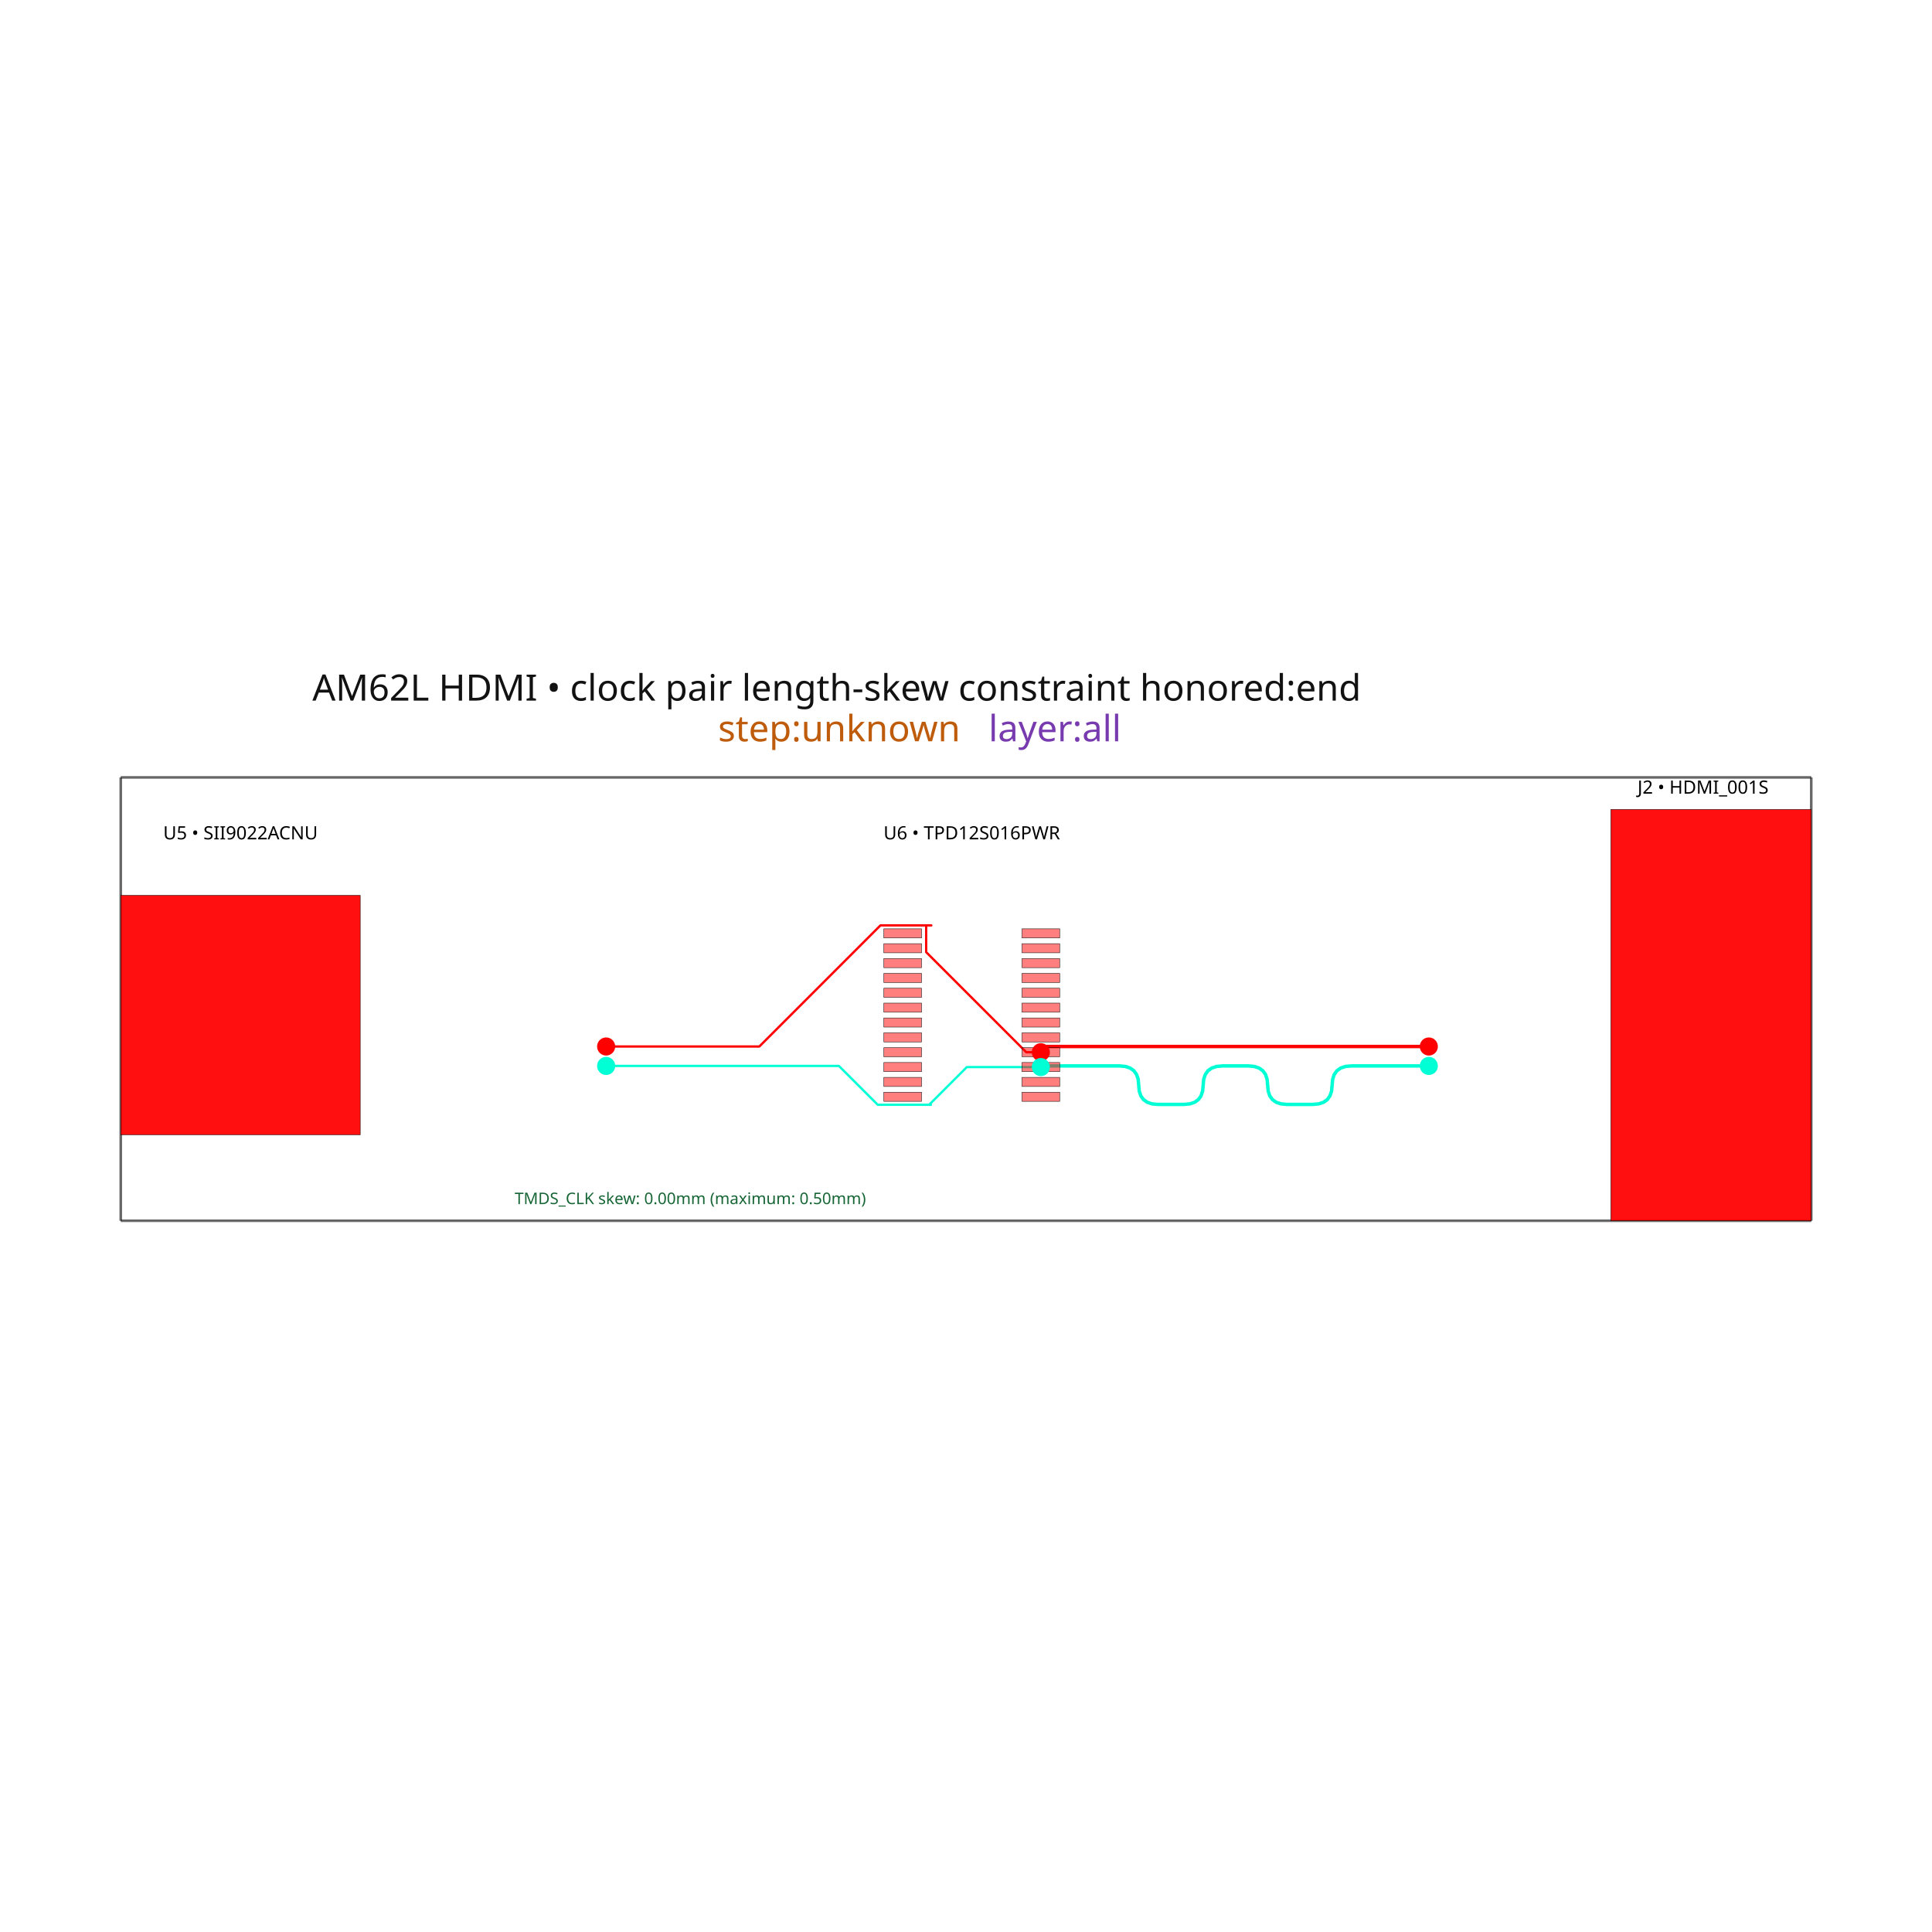
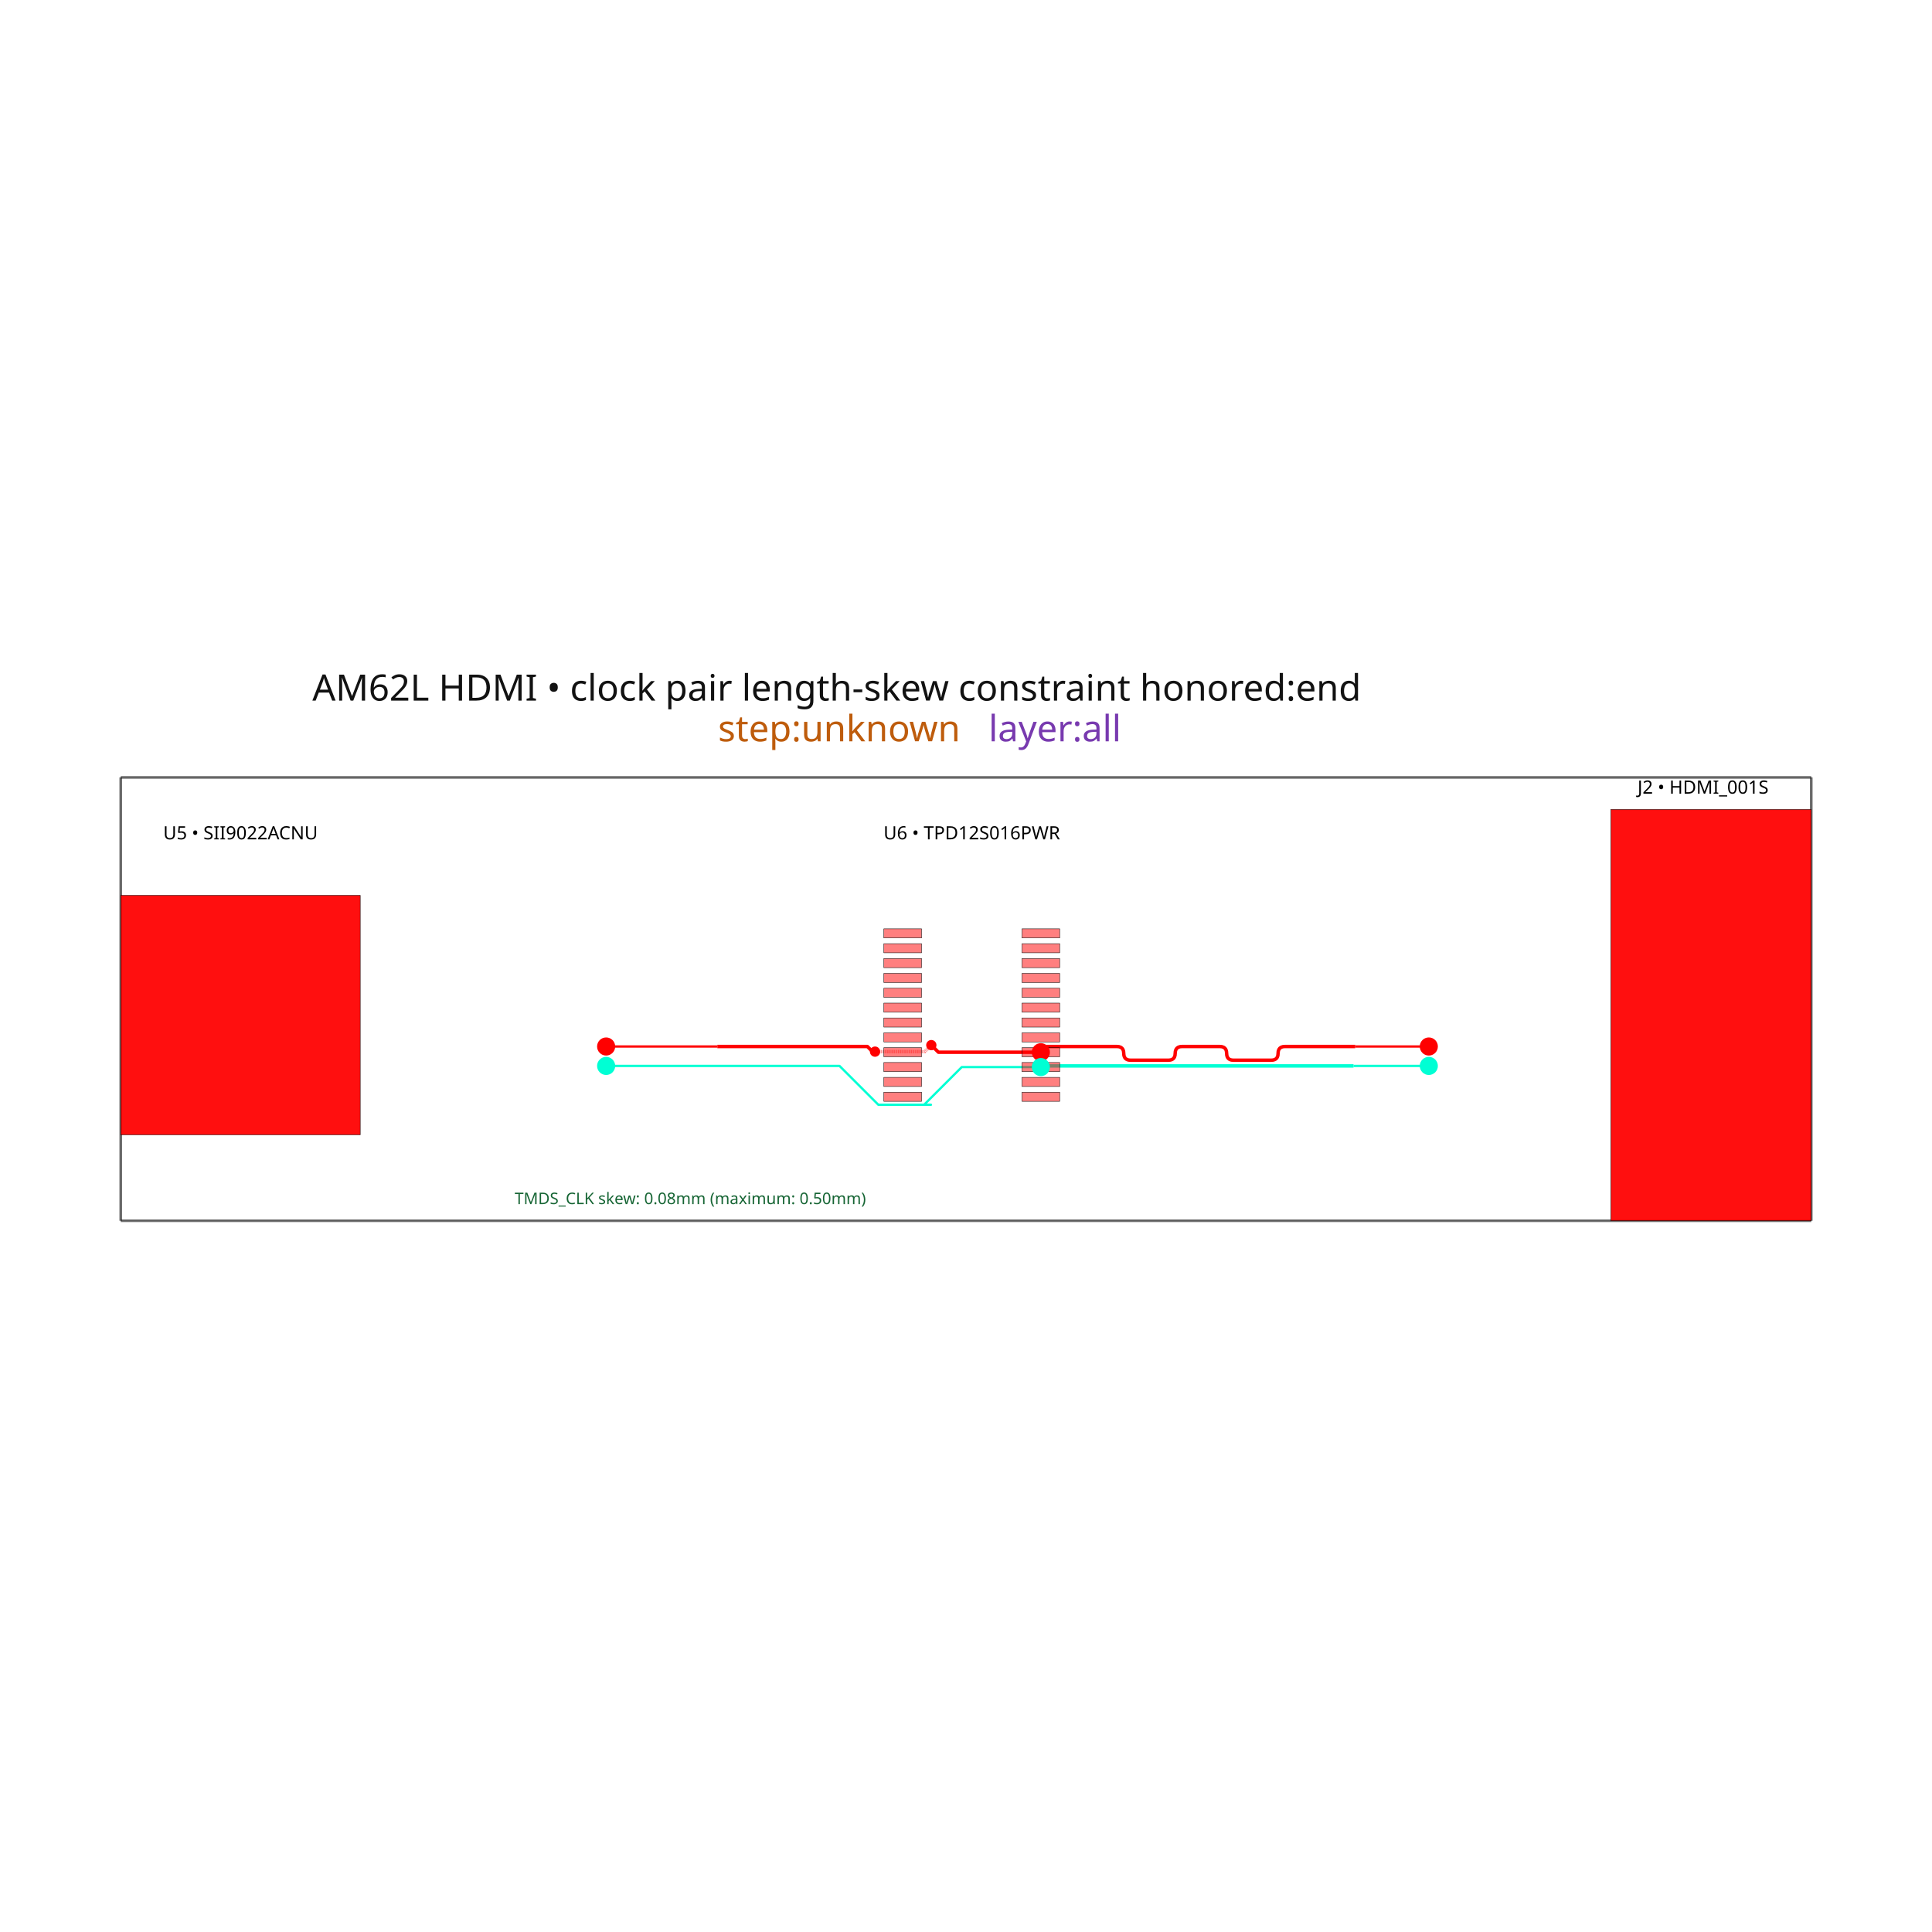
<svg xmlns="http://www.w3.org/2000/svg" width="640" height="640" viewBox="0 0 640 640">
  <rect width="100%" height="100%" fill="white" />
  <g>
    <polyline data-points="0,0 73.9750689,0" data-type="line" data-label="" points="40,404.389 600,404.389" fill="none" stroke="rgba(25,25,25,0.62)" stroke-linejoin="round" stroke-width="0.881" />
  </g>
  <g>
    <polyline data-points="73.9750689,0 73.9750689,19.400045499999997" data-type="line" data-label="" points="600,404.389 600,257.528" fill="none" stroke="rgba(25,25,25,0.62)" stroke-linejoin="round" stroke-width="0.881" />
  </g>
  <g>
    <polyline data-points="73.9750689,19.400045499999997 0,19.400045499999997" data-type="line" data-label="" points="600,257.528 40,257.528" fill="none" stroke="rgba(25,25,25,0.62)" stroke-linejoin="round" stroke-width="0.881" />
  </g>
  <g>
    <polyline data-points="0,19.400045499999997 0,0" data-type="line" data-label="" points="40,257.528 40,404.389" fill="none" stroke="rgba(25,25,25,0.62)" stroke-linejoin="round" stroke-width="0.881" />
  </g>
  <g>
-     <polyline data-points="57.2400327,6.775075749999998 53.850351603599904,6.775075749999998 53.593055082708275,6.751685157191667 53.3825397474333,6.681513378766676 53.218805597774974,6.564560414725022 53.10185263373332,6.400826265066707 53.03168085530833,6.19031092979173 53.0082902625,5.933014408900092 52.98489966969167,5.675717888008453 52.91472789126668,5.465202552733476 52.79777492722502,5.3014684030751615 52.63404077756671,5.1845154390335075 52.423525442291734,5.114343660608515 52.16622892140009,5.090953067800185 51.0291899785999,5.090953067800185 50.77189345770827,5.114343660608515 50.5613781224333,5.1845154390335075 50.39764397277497,5.3014684030751615 50.28069100873332,5.465202552733476 50.21051923030833,5.675717888008453 50.187128637499995,5.933014408900092 50.16373804469167,6.190310929791729 50.09356626626668,6.400826265066707 49.97661330222502,6.564560414725022 49.81287915256671,6.681513378766676 49.60236381729173,6.751685157191668 49.34506729640009,6.775075749999998 48.20802835359991,6.775075749999998 47.95073183270827,6.751685157191667 47.740216497433295,6.681513378766676 47.57648234777498,6.564560414725022 47.459529383733326,6.400826265066707 47.389357605308334,6.19031092979173 47.3659670125,5.933014408900092 47.34257641969167,5.675717888008453 47.272404641266675,5.465202552733476 47.155451677225024,5.3014684030751615 46.991717527566706,5.1845154390335075 46.78120219229173,5.114343660608515 46.523905671400094,5.090953067800185 45.386866728599905,5.090953067800185 45.12957020770827,5.114343660608515 44.91905487243329,5.1845154390335075 44.755320722774975,5.3014684030751615 44.638367758733324,5.465202552733476 44.56819598030833,5.675717888008453 44.5448053875,5.933014408900092 44.52141479469167,6.190310929791729 44.45124301626668,6.400826265066707 44.33429005222502,6.564560414725022 44.17055590256671,6.681513378766676 43.960040567291735,6.751685157191668 43.70274404640009,6.775075749999998 40.31306295,6.775075749999998 40.2626327,6.724967499999998" data-type="line" data-label="source_trace_31" points="473.314,353.101 447.654,353.101 445.706,353.278 444.112,353.809 442.873,354.695 441.987,355.934 441.456,357.528 441.279,359.475 441.102,361.423 440.571,363.017 439.685,364.256 438.446,365.142 436.852,365.673 434.905,365.85 426.297,365.85 424.349,365.673 422.756,365.142 421.516,364.256 420.631,363.017 420.1,361.423 419.922,359.475 419.745,357.528 419.214,355.934 418.329,354.695 417.089,353.809 415.496,353.278 413.548,353.101 404.94,353.101 402.993,353.278 401.399,353.809 400.16,354.695 399.274,355.934 398.743,357.528 398.566,359.475 398.389,361.423 397.858,363.017 396.972,364.256 395.733,365.142 394.139,365.673 392.191,365.85 383.584,365.85 381.636,365.673 380.043,365.142 378.803,364.256 377.918,363.017 377.387,361.423 377.209,359.475 377.032,357.528 376.501,355.934 375.616,354.695 374.376,353.809 372.783,353.278 370.835,353.101 345.175,353.101 344.793,353.48" fill="none" stroke="hsl(170, 100%, 50%)" stroke-linejoin="round" stroke-width="1.136" />
+     <polyline data-points="57.2400327,6.775075749999998 57.1462827,6.775075749999998 57.0525327,6.775075749999998 56.9587827,6.775075749999998 56.8650327,6.775075749999998 56.7712827,6.775075749999998 56.6775327,6.775075749999998 56.5837827,6.775075749999998 56.4900327,6.775075749999998 53.945600925,6.775075749999998" data-type="line" data-label="source_trace_31" points="473.314,353.101 472.604,353.101 471.894,353.101 471.185,353.101 470.475,353.101 469.765,353.101 469.056,353.101 468.346,353.101 467.636,353.101 448.375,353.101" fill="none" stroke="hsl(170, 100%, 50%)" stroke-linejoin="round" stroke-width="0.757" />
  </g>
  <g>
-     <polyline data-points="21.2400327,6.775075749999998 31.424364930993846,6.775075749999998 33.12419178099384,5.075248899999999 35.4540327,5.075248899999999 35.374140708237746,5.075248899999999 37.02393730823775,6.7250454999999985 40.2626327,6.724967499999998" data-type="line" data-label="source_trace_31" points="200.79,353.101 277.886,353.101 290.754,365.969 308.391,365.969 307.786,365.969 320.276,353.48 344.793,353.48" fill="none" stroke="hsl(170, 100%, 50%)" stroke-linejoin="round" stroke-width="0.757" />
+     <polyline data-points="53.945600925,6.775075749999998 40.31306295,6.775075749999998 40.2626327,6.724967499999998" data-type="line" data-label="source_trace_31" points="448.375,353.101 345.175,353.101 344.793,353.48" fill="none" stroke="hsl(170, 100%, 50%)" stroke-linejoin="round" stroke-width="1.136" />
  </g>
  <g>
-     <polyline data-points="57.2400327,7.625075749999999 40.51306295,7.625075749999999 40.2626327,7.374953499999998" data-type="line" data-label="source_trace_30" points="473.314,346.666 346.689,346.666 344.793,348.56" fill="none" stroke="hsl(0, 100%, 50%)" stroke-linejoin="round" stroke-width="1.136" />
+     <polyline data-points="21.2400327,6.775075749999998 31.452622752208065,6.775075749999998 33.152449602208065,5.075248899999999 35.4540327,5.075248899999999 35.15237707800311,5.075248899999999 36.80217367800311,6.7250454999999985 40.2626327,6.724967499999998" data-type="line" data-label="source_trace_31" points="200.79,353.101 278.1,353.101 290.968,365.969 308.391,365.969 306.108,365.969 318.597,353.48 344.793,353.48" fill="none" stroke="hsl(170, 100%, 50%)" stroke-linejoin="round" stroke-width="0.757" />
  </g>
  <g>
-     <polyline data-points="21.2400327,7.625075749999999 27.944510096606226,7.625075749999999 33.24427644660623,12.9248421 35.4700327,12.9248421 35.244231278152135,12.9248421 35.244231278152135,11.755423041978496 39.62460882013063,7.375045499999999 40.263032700000004,7.375045499999999 40.2626327,7.374953499999998" data-type="line" data-label="source_trace_30" points="200.79,346.666 251.543,346.666 291.663,306.546 308.512,306.546 306.803,306.546 306.803,315.399 339.963,348.559 344.796,348.559 344.793,348.56" fill="none" stroke="hsl(0, 100%, 50%)" stroke-linejoin="round" stroke-width="0.757" />
+     <polyline data-points="57.2400327,7.625075749999999 57.1462827,7.625075749999999 57.0525327,7.625075749999999 56.9587827,7.625075749999999 56.8650327,7.625075749999999 56.7712827,7.625075749999999 56.6775327,7.625075749999999 56.5837827,7.625075749999999 56.4900327,7.625075749999999 54.020599925,7.625075749999999" data-type="line" data-label="source_trace_30" points="473.314,346.666 472.604,346.666 471.894,346.666 471.185,346.666 470.475,346.666 469.765,346.666 469.056,346.666 468.346,346.666 467.636,346.666 448.942,346.666" fill="none" stroke="hsl(0, 100%, 50%)" stroke-linejoin="round" stroke-width="0.757" />
+   </g>
+   <g>
+     <polyline data-points="54.020599925,7.625075749999999 50.94371568065628,7.625075749999999 50.85204901417103,7.616742416683158 50.77704901431946,7.591742416732633 50.71871568110157,7.550075750148428 50.677049014517365,7.49174241693054 50.65204901456684,7.416742417078969 50.64371568125,7.325075750593717 50.63538234793316,7.233409084108463 50.610382347982636,7.158409084256893 50.56871568139843,7.100075751039006 50.51038234818054,7.0584090844548 50.43538234832897,7.033409084504276 50.34371568184372,7.025075751187435 48.692459518156284,7.025075751187435 48.60079285167103,7.033409084504275 48.52579285181946,7.058409084454799 48.46745951860157,7.100075751039006 48.425792852017366,7.158409084256894 48.40079285206684,7.233409084108464 48.39245951875,7.325075750593717 48.38412618543316,7.416742417078969 48.35912618548264,7.491742416930539 48.31745951889843,7.550075750148428 48.25912618568054,7.591742416732634 48.18412618582897,7.616742416683158 48.09245951934372,7.625075749999999 46.441203355656285,7.625075749999999 46.34953668917103,7.616742416683158 46.27453668931946,7.591742416732633 46.21620335610157,7.550075750148428 46.17453668951737,7.49174241693054 46.149536689566844,7.416742417078969 46.14120335625,7.325075750593717 46.13287002293316,7.233409084108463 46.10787002298264,7.158409084256893 46.06620335639843,7.100075751039006 46.007870023180544,7.0584090844548 45.932870023328974,7.033409084504276 45.84120335684372,7.025075751187435 44.189947193156286,7.025075751187435 44.09828052667103,7.033409084504275 44.02328052681946,7.058409084454799 43.964947193601574,7.100075751039006 43.92328052701737,7.158409084256894 43.898280527066845,7.233409084108464 43.889947193750004,7.325075750593717 43.88161386043316,7.416742417078969 43.85661386048264,7.491742416930539 43.81494719389843,7.550075750148428 43.756613860680545,7.591742416732634 43.681613860828975,7.616742416683158 43.58994719434372,7.625075749999999 40.51306295,7.625075749999999 40.2626327,7.374953499999998" data-type="line" data-label="source_trace_30" points="448.942,346.666 425.65,346.666 424.956,346.729 424.388,346.919 423.947,347.234 423.631,347.676 423.442,348.243 423.379,348.937 423.316,349.631 423.127,350.199 422.811,350.641 422.37,350.956 421.802,351.145 421.108,351.208 408.608,351.208 407.914,351.145 407.346,350.956 406.904,350.641 406.589,350.199 406.4,349.631 406.337,348.937 406.274,348.243 406.084,347.676 405.769,347.234 405.327,346.919 404.76,346.729 404.066,346.666 391.565,346.666 390.871,346.729 390.304,346.919 389.862,347.234 389.547,347.676 389.357,348.243 389.294,348.937 389.231,349.631 389.042,350.199 388.727,350.641 388.285,350.956 387.717,351.145 387.023,351.208 374.523,351.208 373.829,351.145 373.261,350.956 372.82,350.641 372.504,350.199 372.315,349.631 372.252,348.937 372.189,348.243 372,347.676 371.684,347.234 371.243,346.919 370.675,346.729 369.981,346.666 346.689,346.666 344.793,348.56" fill="none" stroke="hsl(0, 100%, 50%)" stroke-linejoin="round" stroke-width="1.136" />
+   </g>
+   <g>
+     <polyline data-points="21.2400327,7.625075749999999 21.3337827,7.625075749999999 21.4275327,7.625075749999999 21.5212827,7.625075749999999 21.6150327,7.625075749999999 21.7087827,7.625075749999999 21.8025327,7.625075749999999 21.8962827,7.625075749999999 21.9900327,7.625075749999999 26.107035225000004,7.625075749999999" data-type="line" data-label="source_trace_30" points="200.79,346.666 201.499,346.666 202.209,346.666 202.919,346.666 203.628,346.666 204.338,346.666 205.048,346.666 205.757,346.666 206.467,346.666 237.633,346.666" fill="none" stroke="hsl(0, 100%, 50%)" stroke-linejoin="round" stroke-width="0.757" />
+   </g>
+   <g>
+     <polyline data-points="26.107035225000004,7.625075749999999 32.671629545830534,7.625075749999999 32.89665979583053,7.400045499999999 33.0070327,7.400045499999999" data-type="line" data-label="source_trace_30" points="237.633,346.666 287.328,346.666 289.032,348.37 289.867,348.37" fill="none" stroke="hsl(0, 100%, 50%)" stroke-linejoin="round" stroke-width="1.136" />
+   </g>
+   <g>
+     <polyline data-points="33.0070327,7.400045499999999 35.1850327,7.400045499999999 35.41142314652029,7.62643594652029 35.4700327,7.685045499999999" data-type="line" data-label="source_trace_30" points="289.867,348.37 306.355,348.37 308.069,346.656 308.512,346.212" fill="none" stroke="rgba(255,0,0,0.5)" stroke-linejoin="round" stroke-width="1.136" stroke-dasharray="0.2 0.2" />
+   </g>
+   <g>
+     <polyline data-points="35.4700327,7.685045499999999 35.7800327,7.375045499999999 40.2626327,7.374953499999998" data-type="line" data-label="source_trace_30" points="308.512,346.212 310.859,348.559 344.793,348.56" fill="none" stroke="hsl(0, 100%, 50%)" stroke-linejoin="round" stroke-width="1.136" />
  </g>
  <g>
    <rect data-type="rect" data-label="AM62L HDMI • clock pair length-skew constraint honored:end step:unknown layer:all" data-x="36.98753445" data-y="9.700022749999999" x="40" y="257.528" width="560" height="146.861" fill="rgba(255,255,255,0)" stroke="rgba(25,25,25,0.42)" stroke-width="0.132" />
  </g>
  <g>
    <rect data-type="rect" data-label="top" data-x="34.2174327" data-y="9.324911499999999" x="292.785" y="332.284" width="12.491" height="3.028" fill="rgba(255,0,0,0.5)" stroke="black" stroke-width="0.132" />
  </g>
  <g>
    <rect data-type="rect" data-label="top" data-x="34.2174327" data-y="9.974897499999999" x="292.785" y="327.364" width="12.491" height="3.028" fill="rgba(255,0,0,0.5)" stroke="black" stroke-width="0.132" />
  </g>
  <g>
    <rect data-type="rect" data-label="top" data-x="34.2174327" data-y="10.6248835" x="292.785" y="322.443" width="12.491" height="3.028" fill="rgba(255,0,0,0.5)" stroke="black" stroke-width="0.132" />
  </g>
  <g>
    <rect data-type="rect" data-label="top" data-x="34.2174327" data-y="11.2748695" x="292.785" y="317.523" width="12.491" height="3.028" fill="rgba(255,0,0,0.5)" stroke="black" stroke-width="0.132" />
  </g>
  <g>
    <rect data-type="rect" data-label="top" data-x="34.2174327" data-y="11.9248555" x="292.785" y="312.602" width="12.491" height="3.028" fill="rgba(255,0,0,0.5)" stroke="black" stroke-width="0.132" />
  </g>
  <g>
    <rect data-type="rect" data-label="top" data-x="34.2174327" data-y="12.5748415" x="292.785" y="307.682" width="12.491" height="3.028" fill="rgba(255,0,0,0.5)" stroke="black" stroke-width="0.132" />
  </g>
  <g>
    <rect data-type="rect" data-label="top" data-x="34.2174327" data-y="8.675179499999999" x="292.785" y="337.203" width="12.491" height="3.028" fill="rgba(255,0,0,0.5)" stroke="black" stroke-width="0.132" />
  </g>
  <g>
    <rect data-type="rect" data-label="top" data-x="34.2174327" data-y="5.4252495" x="292.785" y="361.805" width="12.491" height="3.028" fill="rgba(255,0,0,0.5)" stroke="black" stroke-width="0.132" />
  </g>
  <g>
    <rect data-type="rect" data-label="top" data-x="34.2174327" data-y="6.0749815" x="292.785" y="356.887" width="12.491" height="3.028" fill="rgba(255,0,0,0.5)" stroke="black" stroke-width="0.132" />
  </g>
  <g>
    <rect data-type="rect" data-label="top" data-x="34.2174327" data-y="6.724967499999999" x="292.785" y="351.966" width="12.491" height="3.028" fill="rgba(255,0,0,0.5)" stroke="black" stroke-width="0.132" />
  </g>
  <g>
    <rect data-type="rect" data-label="top" data-x="34.2174327" data-y="7.374953499999999" x="292.785" y="347.046" width="12.491" height="3.028" fill="rgba(255,0,0,0.5)" stroke="black" stroke-width="0.132" />
  </g>
  <g>
    <rect data-type="rect" data-label="top" data-x="34.2174327" data-y="8.024939499999999" x="292.785" y="342.125" width="12.491" height="3.028" fill="rgba(255,0,0,0.5)" stroke="black" stroke-width="0.132" />
  </g>
  <g>
    <rect data-type="rect" data-label="top" data-x="40.2626327" data-y="9.974897499999999" x="338.547" y="327.364" width="12.491" height="3.028" fill="rgba(255,0,0,0.5)" stroke="black" stroke-width="0.132" />
  </g>
  <g>
    <rect data-type="rect" data-label="top" data-x="40.2626327" data-y="10.624883499999997" x="338.547" y="322.443" width="12.491" height="3.028" fill="rgba(255,0,0,0.5)" stroke="black" stroke-width="0.132" />
  </g>
  <g>
    <rect data-type="rect" data-label="top" data-x="40.2626327" data-y="11.274869499999998" x="338.547" y="317.523" width="12.491" height="3.028" fill="rgba(255,0,0,0.5)" stroke="black" stroke-width="0.132" />
  </g>
  <g>
    <rect data-type="rect" data-label="top" data-x="40.2626327" data-y="11.924855499999998" x="338.547" y="312.602" width="12.491" height="3.028" fill="rgba(255,0,0,0.5)" stroke="black" stroke-width="0.132" />
  </g>
  <g>
    <rect data-type="rect" data-label="top" data-x="40.2626327" data-y="12.574841499999998" x="338.547" y="307.682" width="12.491" height="3.028" fill="rgba(255,0,0,0.5)" stroke="black" stroke-width="0.132" />
  </g>
  <g>
    <rect data-type="rect" data-label="top" data-x="40.2626327" data-y="9.324911499999999" x="338.547" y="332.284" width="12.491" height="3.028" fill="rgba(255,0,0,0.5)" stroke="black" stroke-width="0.132" />
  </g>
  <g>
    <rect data-type="rect" data-label="top" data-x="40.2626327" data-y="5.425249499999998" x="338.547" y="361.805" width="12.491" height="3.028" fill="rgba(255,0,0,0.5)" stroke="black" stroke-width="0.132" />
  </g>
  <g>
    <rect data-type="rect" data-label="top" data-x="40.2626327" data-y="6.074981499999998" x="338.547" y="356.887" width="12.491" height="3.028" fill="rgba(255,0,0,0.5)" stroke="black" stroke-width="0.132" />
  </g>
  <g>
    <rect data-type="rect" data-label="top source_trace_31" data-x="40.2626327" data-y="6.724967499999998" x="338.547" y="351.966" width="12.491" height="3.028" fill="rgba(255,0,0,0.5)" stroke="black" stroke-width="0.132" />
  </g>
  <g>
    <rect data-type="rect" data-label="top source_trace_30" data-x="40.2626327" data-y="7.374953499999998" x="338.547" y="347.046" width="12.491" height="3.028" fill="rgba(255,0,0,0.5)" stroke="black" stroke-width="0.132" />
  </g>
  <g>
    <rect data-type="rect" data-label="top" data-x="40.2626327" data-y="8.024939499999999" x="338.547" y="342.125" width="12.491" height="3.028" fill="rgba(255,0,0,0.5)" stroke="black" stroke-width="0.132" />
  </g>
  <g>
    <rect data-type="rect" data-label="top" data-x="40.2626327" data-y="8.675179499999999" x="338.547" y="337.203" width="12.491" height="3.028" fill="rgba(255,0,0,0.5)" stroke="black" stroke-width="0.132" />
  </g>
  <g>
    <rect data-type="rect" data-label="top inner1 inner2 bottom" data-x="5.2400327" data-y="9.000045499999999" x="40" y="296.59" width="79.335" height="79.335" fill="rgba(255,0,0,0.938)" stroke="black" stroke-width="0.132" />
  </g>
  <g>
    <rect data-type="rect" data-label="top inner1 inner2 bottom" data-x="69.59003195" data-y="9.000045499999999" x="533.61" y="268.126" width="66.39" height="136.263" fill="rgba(255,0,0,0.938)" stroke="black" stroke-width="0.132" />
  </g>
+   <circle data-type="circle" data-label="" data-x="33.0070327" data-y="7.400045499999999" cx="289.867" cy="348.37" r="1.703" fill="hsl(0, 100%, 50%)" stroke="none" stroke-width="0.132" />
+   <circle data-type="circle" data-label="" data-x="35.4700327" data-y="7.685045499999999" cx="308.512" cy="346.212" r="1.703" fill="hsl(0, 100%, 50%)" stroke="none" stroke-width="0.132" />
  <text data-type="text" data-label="U5 • SII9022ACNU" data-x="5.2400327" data-y="17.0000455" x="79.668" y="275.697" fill="black" font-size="6.056" font-family="sans-serif" text-anchor="middle" dominant-baseline="central">U5 • SII9022ACNU</text>
  <text data-type="text" data-label="U6 • TPD12S016PWR" data-x="37.2400327" data-y="17.0000455" x="321.911" y="275.697" fill="black" font-size="6.056" font-family="sans-serif" text-anchor="middle" dominant-baseline="central">U6 • TPD12S016PWR</text>
  <text data-type="text" data-label="J2 • HDMI_001S" data-x="69.2400327" data-y="19.0000455" x="564.155" y="260.556" fill="black" font-size="6.056" font-family="sans-serif" text-anchor="middle" dominant-baseline="central">J2 • HDMI_001S</text>
-   <text data-type="text" data-label="TMDS_CLK skew: 0.00mm (maximum: 0.50mm)" data-x="17.2400327" data-y="1.0000454999999988" x="170.509" y="396.819" fill="#166534" font-size="5.299" font-family="sans-serif" text-anchor="start" dominant-baseline="central">TMDS_CLK skew: 0.00mm (maximum: 0.50mm)</text>
+   <text data-type="text" data-label="TMDS_CLK skew: 0.08mm (maximum: 0.50mm)" data-x="17.2400327" data-y="1.0000454999999988" x="170.509" y="396.819" fill="#166534" font-size="5.299" font-family="sans-serif" text-anchor="start" dominant-baseline="central">TMDS_CLK skew: 0.08mm (maximum: 0.50mm)</text>
  <text data-type="text" data-label="AM62L HDMI • clock pair length-skew constraint honored:end" data-x="8.384883366619999" data-y="22.29530829042" x="103.475" y="235.611" fill="rgb(18,18,18)" font-size="12.043" font-family="sans-serif" text-anchor="start" dominant-baseline="text-after-edge">AM62L HDMI • clock pair length-skew constraint honored:end</text>
  <text data-type="text" data-label="step:unknown" data-x="26.13825300458" data-y="20.513608111699998" x="237.87" y="249.099" fill="rgb(190,92,12)" font-size="12.043" font-family="sans-serif" text-anchor="start" dominant-baseline="text-after-edge">step:unknown</text>
  <text data-type="text" data-label=" layer:all" data-x="37.97383276322" data-y="20.513608111699998" x="327.466" y="249.099" fill="rgb(120,58,175)" font-size="12.043" font-family="sans-serif" text-anchor="start" dominant-baseline="text-after-edge"> layer:all</text>
  <g>
    <circle data-type="point" data-label="source_trace_30 source_trace_30 top" data-x="21.2400327" data-y="7.625075749999999" cx="200.79" cy="346.666" r="3" fill="hsl(0, 100%, 50%)" />
  </g>
  <g>
    <circle data-type="point" data-label="source_trace_30 source_trace_30 top" data-x="40.2626327" data-y="7.374953499999998" cx="344.793" cy="348.56" r="3" fill="hsl(0, 100%, 50%)" />
  </g>
  <g>
    <circle data-type="point" data-label="source_trace_30 source_trace_30 top" data-x="57.2400327" data-y="7.625075749999999" cx="473.314" cy="346.666" r="3" fill="hsl(0, 100%, 50%)" />
  </g>
  <g>
    <circle data-type="point" data-label="source_trace_31 source_trace_31 top" data-x="21.2400327" data-y="6.775075749999998" cx="200.79" cy="353.101" r="3" fill="hsl(170, 100%, 50%)" />
  </g>
  <g>
    <circle data-type="point" data-label="source_trace_31 source_trace_31 top" data-x="40.2626327" data-y="6.724967499999998" cx="344.793" cy="353.48" r="3" fill="hsl(170, 100%, 50%)" />
  </g>
  <g>
    <circle data-type="point" data-label="source_trace_31 source_trace_31 top" data-x="57.2400327" data-y="6.775075749999998" cx="473.314" cy="353.101" r="3" fill="hsl(170, 100%, 50%)" />
  </g>
  <g id="crosshair" style="display: none">
    <line id="crosshair-h" y1="0" y2="640" stroke="#666" stroke-width="0.5" />
    <line id="crosshair-v" x1="0" x2="640" stroke="#666" stroke-width="0.5" />
    <text id="coordinates" font-family="monospace" font-size="12" fill="#666" />
  </g>
</svg>
